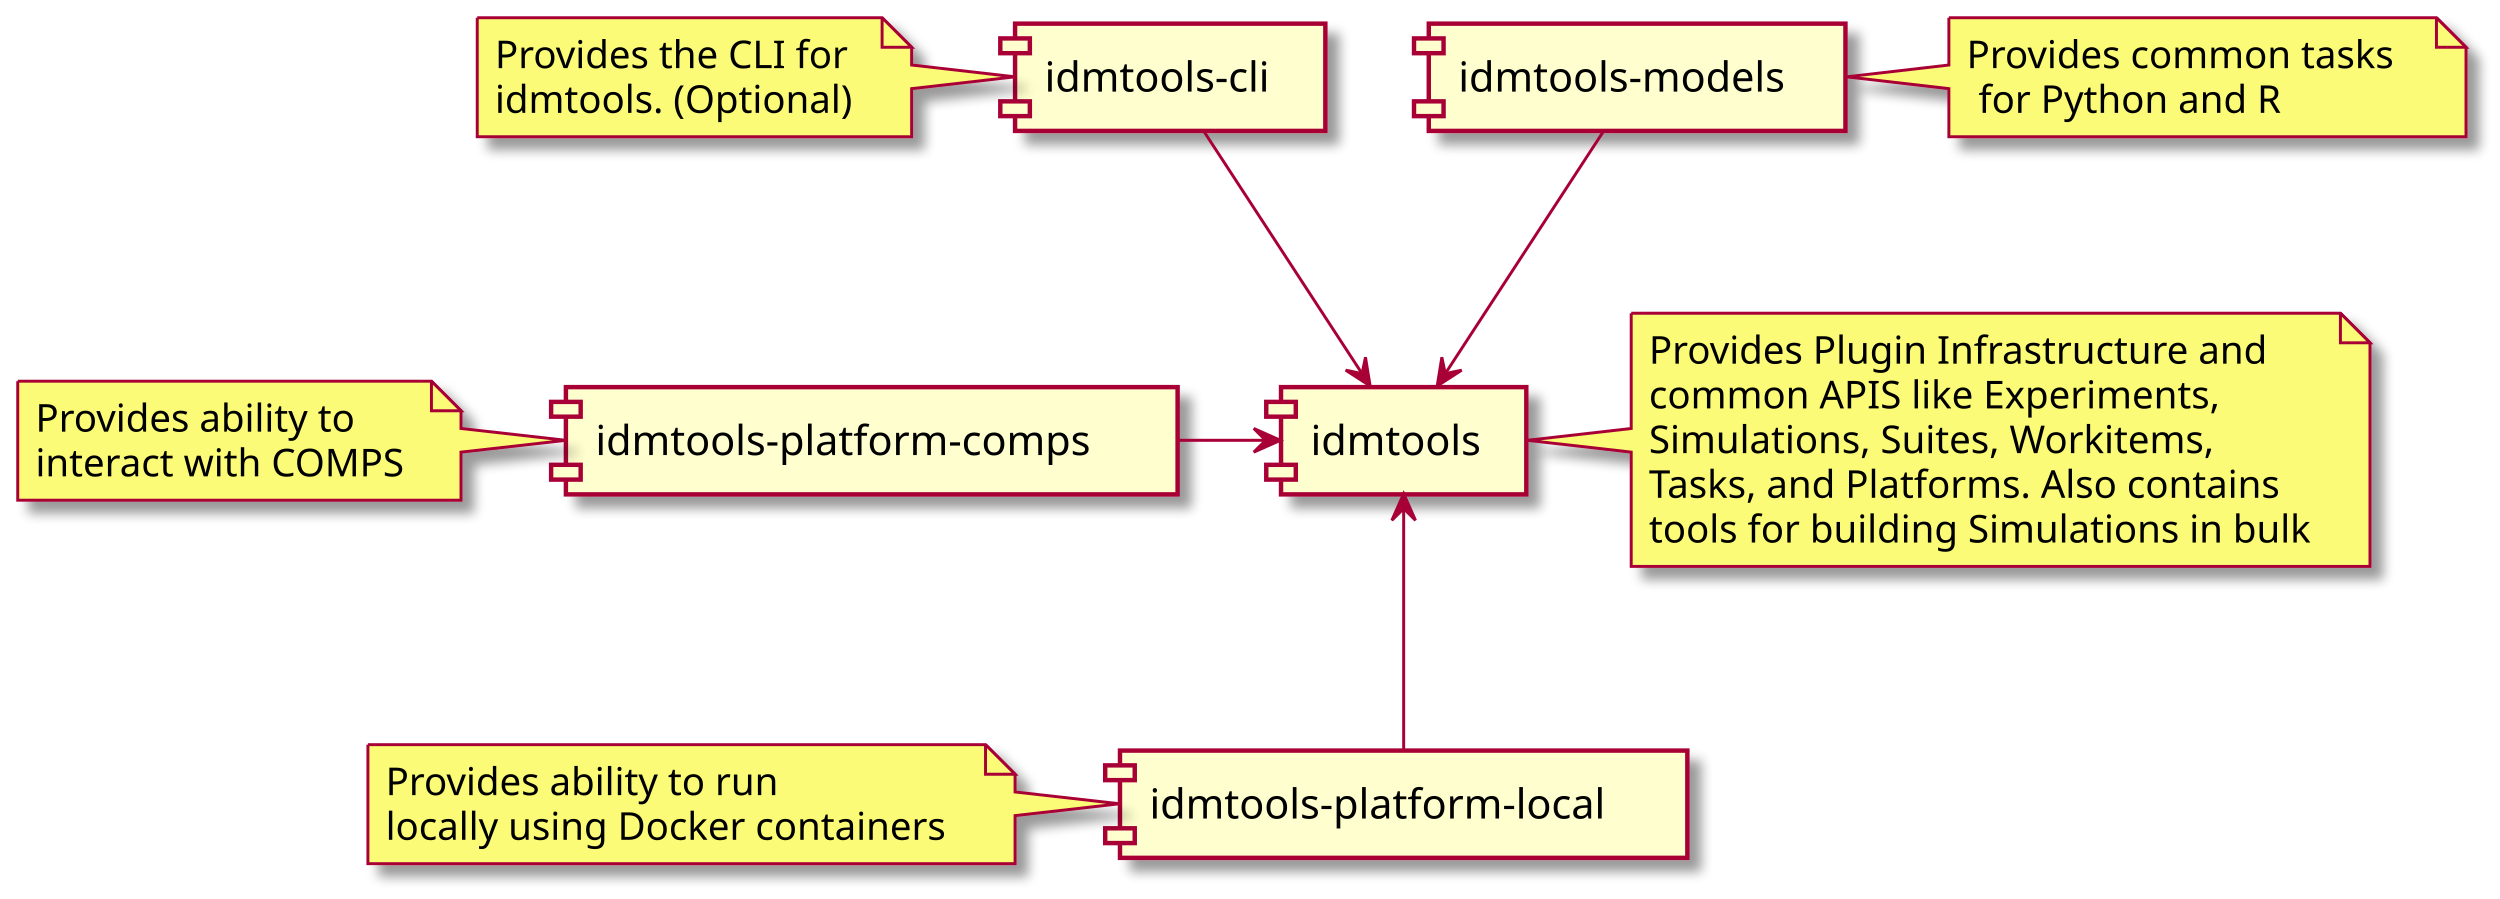
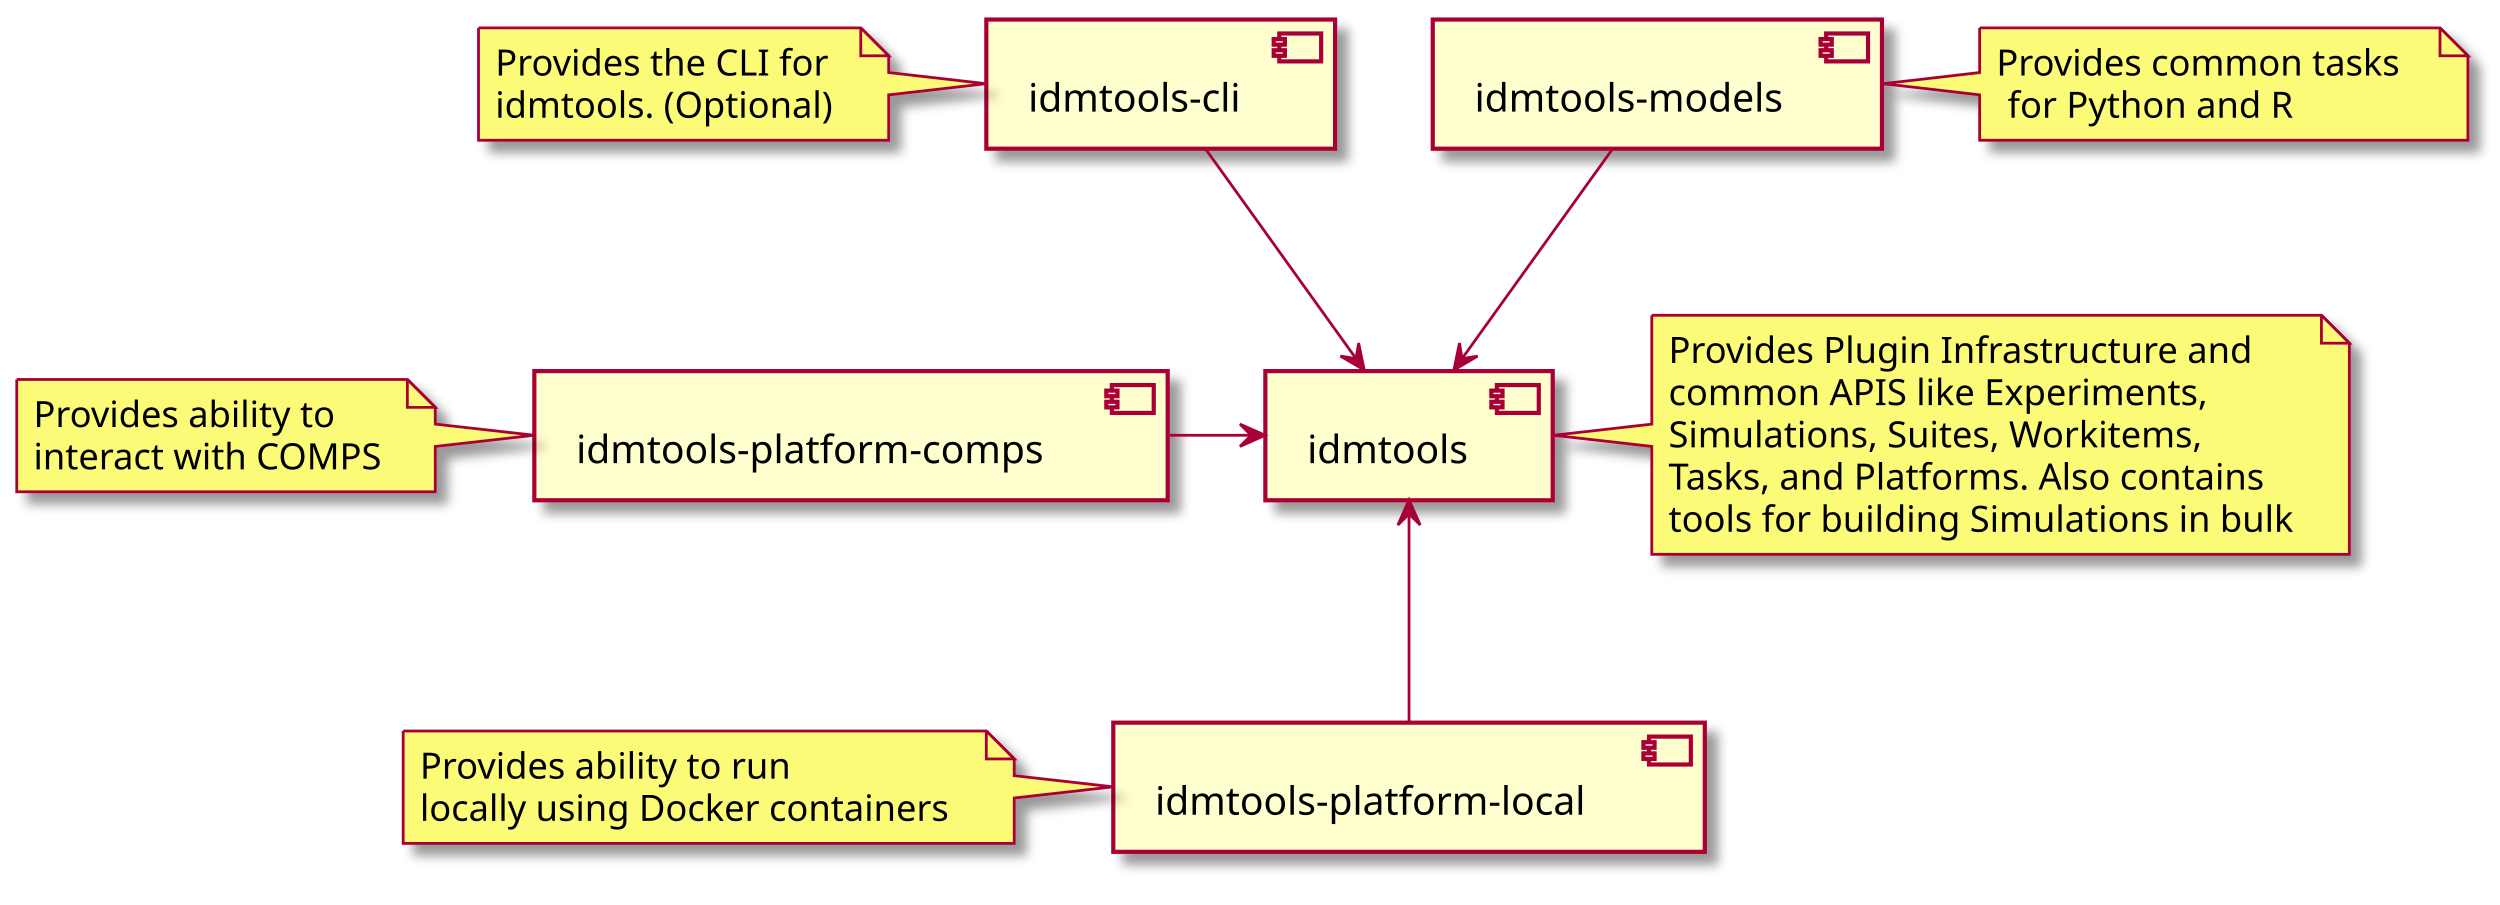
- <svg xmlns="http://www.w3.org/2000/svg" contentScriptType="application/ecmascript" contentStyleType="text/css" height="304px" preserveAspectRatio="none" style="width:846px;height:304px;" version="1.1" viewBox="0 0 846 304" width="846px" zoomAndPan="magnify">
+ <svg xmlns="http://www.w3.org/2000/svg" contentScriptType="application/ecmascript" contentStyleType="text/css" height="324px" preserveAspectRatio="none" style="width:896px;height:324px;" version="1.1" viewBox="0 0 896 324" width="896px" zoomAndPan="magnify">
  <defs>
    <filter height="300%" id="f10xip8qwks1hd" width="300%" x="-1" y="-1">
      <feGaussianBlur result="blurOut" stdDeviation="2.0" />
      <feColorMatrix in="blurOut" result="blurOut2" type="matrix" values="0 0 0 0 0 0 0 0 0 0 0 0 0 0 0 0 0 0 .4 0" />
      <feOffset dx="4.0" dy="4.0" in="blurOut2" result="blurOut3" />
      <feBlend in="SourceGraphic" in2="blurOut3" mode="normal" />
    </filter>
  </defs>
  <g>
-     <rect fill="#FEFECE" filter="url(#f10xip8qwks1hd)" height="36.297" style="stroke: #A80036; stroke-width: 1.5;" width="83" x="433.5" y="131" />
-     <rect fill="#FEFECE" height="5" style="stroke: #A80036; stroke-width: 1.5;" width="10" x="428.5" y="136" />
-     <rect fill="#FEFECE" height="5" style="stroke: #A80036; stroke-width: 1.5;" width="10" x="428.5" y="157.297" />
-     <text fill="#000000" font-family="sans-serif" font-size="14" lengthAdjust="spacingAndGlyphs" textLength="63" x="443.5" y="153.995">idmtools</text>
-     <path d="M552,106 L552,145 L516.82,149 L552,153 L552,191.664 A0,0 0 0 0 552,191.664 L802,191.664 A0,0 0 0 0 802,191.664 L802,116 L792,106 L552,106 A0,0 0 0 0 552,106 " fill="#FBFB77" filter="url(#f10xip8qwks1hd)" style="stroke: #A80036; stroke-width: 1.0;" />
-     <path d="M792,106 L792,116 L802,116 L792,106 " fill="#FBFB77" style="stroke: #A80036; stroke-width: 1.0;" />
-     <text fill="#000000" font-family="sans-serif" font-size="13" lengthAdjust="spacingAndGlyphs" textLength="216" x="558" y="123.067">Provides Plugin Infrastructure and</text>
-     <text fill="#000000" font-family="sans-serif" font-size="13" lengthAdjust="spacingAndGlyphs" textLength="203" x="558" y="138.2">common APIS like Experiments,</text>
-     <text fill="#000000" font-family="sans-serif" font-size="13" lengthAdjust="spacingAndGlyphs" textLength="202" x="558" y="153.333">Simulations, Suites, Workitems,</text>
-     <text fill="#000000" font-family="sans-serif" font-size="13" lengthAdjust="spacingAndGlyphs" textLength="228" x="558" y="168.465">Tasks, and Platforms. Also contains</text>
-     <text fill="#000000" font-family="sans-serif" font-size="13" lengthAdjust="spacingAndGlyphs" textLength="229" x="558" y="183.598">tools for building Simulations in bulk</text>
-     <rect fill="#FEFECE" filter="url(#f10xip8qwks1hd)" height="36.297" style="stroke: #A80036; stroke-width: 1.5;" width="105" x="343.5" y="8" />
-     <rect fill="#FEFECE" height="5" style="stroke: #A80036; stroke-width: 1.5;" width="10" x="338.5" y="13" />
-     <rect fill="#FEFECE" height="5" style="stroke: #A80036; stroke-width: 1.5;" width="10" x="338.5" y="34.297" />
-     <text fill="#000000" font-family="sans-serif" font-size="14" lengthAdjust="spacingAndGlyphs" textLength="85" x="353.5" y="30.995">idmtools-cli</text>
-     <path d="M161.5,6 L161.5,46.266 A0,0 0 0 0 161.5,46.266 L308.5,46.266 A0,0 0 0 0 308.5,46.266 L308.5,30 L343.413,26 L308.5,22 L308.5,16 L298.5,6 L161.5,6 A0,0 0 0 0 161.5,6 " fill="#FBFB77" filter="url(#f10xip8qwks1hd)" style="stroke: #A80036; stroke-width: 1.0;" />
-     <path d="M298.5,6 L298.5,16 L308.5,16 L298.5,6 " fill="#FBFB77" style="stroke: #A80036; stroke-width: 1.0;" />
-     <text fill="#000000" font-family="sans-serif" font-size="13" lengthAdjust="spacingAndGlyphs" textLength="125" x="167.5" y="23.067">Provides the CLI for</text>
-     <text fill="#000000" font-family="sans-serif" font-size="13" lengthAdjust="spacingAndGlyphs" textLength="126" x="167.5" y="38.2">idmtools. (Optional)</text>
-     <rect fill="#FEFECE" filter="url(#f10xip8qwks1hd)" height="36.297" style="stroke: #A80036; stroke-width: 1.5;" width="141" x="483.5" y="8" />
-     <rect fill="#FEFECE" height="5" style="stroke: #A80036; stroke-width: 1.5;" width="10" x="478.5" y="13" />
-     <rect fill="#FEFECE" height="5" style="stroke: #A80036; stroke-width: 1.5;" width="10" x="478.5" y="34.297" />
-     <text fill="#000000" font-family="sans-serif" font-size="14" lengthAdjust="spacingAndGlyphs" textLength="121" x="493.5" y="30.995">idmtools-models</text>
-     <path d="M659.5,6 L659.5,22 L624.867,26 L659.5,30 L659.5,46.266 A0,0 0 0 0 659.5,46.266 L834.5,46.266 A0,0 0 0 0 834.5,46.266 L834.5,16 L824.5,6 L659.5,6 A0,0 0 0 0 659.5,6 " fill="#FBFB77" filter="url(#f10xip8qwks1hd)" style="stroke: #A80036; stroke-width: 1.0;" />
-     <path d="M824.5,6 L824.5,16 L834.5,16 L824.5,6 " fill="#FBFB77" style="stroke: #A80036; stroke-width: 1.0;" />
-     <text fill="#000000" font-family="sans-serif" font-size="13" lengthAdjust="spacingAndGlyphs" textLength="154" x="665.5" y="23.067">Provides common tasks</text>
-     <text fill="#000000" font-family="sans-serif" font-size="13" lengthAdjust="spacingAndGlyphs" textLength="108" x="669.5" y="38.2">for Python and R</text>
-     <rect fill="#FEFECE" filter="url(#f10xip8qwks1hd)" height="36.297" style="stroke: #A80036; stroke-width: 1.5;" width="207" x="191.5" y="131" />
-     <rect fill="#FEFECE" height="5" style="stroke: #A80036; stroke-width: 1.5;" width="10" x="186.5" y="136" />
-     <rect fill="#FEFECE" height="5" style="stroke: #A80036; stroke-width: 1.5;" width="10" x="186.5" y="157.297" />
-     <text fill="#000000" font-family="sans-serif" font-size="14" lengthAdjust="spacingAndGlyphs" textLength="187" x="201.5" y="153.995">idmtools-platform-comps</text>
-     <path d="M6,129 L6,169.266 A0,0 0 0 0 6,169.266 L156,169.266 A0,0 0 0 0 156,169.266 L156,153 L191.468,149 L156,145 L156,139 L146,129 L6,129 A0,0 0 0 0 6,129 " fill="#FBFB77" filter="url(#f10xip8qwks1hd)" style="stroke: #A80036; stroke-width: 1.0;" />
-     <path d="M146,129 L146,139 L156,139 L146,129 " fill="#FBFB77" style="stroke: #A80036; stroke-width: 1.0;" />
-     <text fill="#000000" font-family="sans-serif" font-size="13" lengthAdjust="spacingAndGlyphs" textLength="114" x="12" y="146.067">Provides ability to</text>
-     <text fill="#000000" font-family="sans-serif" font-size="13" lengthAdjust="spacingAndGlyphs" textLength="129" x="12" y="161.2">interact with COMPS</text>
-     <rect fill="#FEFECE" filter="url(#f10xip8qwks1hd)" height="36.297" style="stroke: #A80036; stroke-width: 1.5;" width="192" x="379" y="254" />
-     <rect fill="#FEFECE" height="5" style="stroke: #A80036; stroke-width: 1.5;" width="10" x="374" y="259" />
-     <rect fill="#FEFECE" height="5" style="stroke: #A80036; stroke-width: 1.5;" width="10" x="374" y="280.297" />
-     <text fill="#000000" font-family="sans-serif" font-size="14" lengthAdjust="spacingAndGlyphs" textLength="172" x="389" y="276.995">idmtools-platform-local</text>
-     <path d="M124.5,252 L124.5,292.266 A0,0 0 0 0 124.5,292.266 L343.5,292.266 A0,0 0 0 0 343.5,292.266 L343.5,276 L378.814,272 L343.5,268 L343.5,262 L333.5,252 L124.5,252 A0,0 0 0 0 124.5,252 " fill="#FBFB77" filter="url(#f10xip8qwks1hd)" style="stroke: #A80036; stroke-width: 1.0;" />
-     <path d="M333.5,252 L333.5,262 L343.5,262 L333.5,252 " fill="#FBFB77" style="stroke: #A80036; stroke-width: 1.0;" />
-     <text fill="#000000" font-family="sans-serif" font-size="13" lengthAdjust="spacingAndGlyphs" textLength="139" x="130.5" y="269.067">Provides ability to run</text>
-     <text fill="#000000" font-family="sans-serif" font-size="13" lengthAdjust="spacingAndGlyphs" textLength="198" x="130.5" y="284.2">locally using Docker containers</text>
-     <path d="M407.151,44.08 C421.245,65.667 445.517,102.842 460.888,126.385 " fill="none" id="idmtools-cli-&gt;idmtools" style="stroke: #A80036; stroke-width: 1.0;" />
-     <polygon fill="#A80036" points="463.65,130.615,462.081,120.892,460.917,126.428,455.381,125.264,463.65,130.615" style="stroke: #A80036; stroke-width: 1.0;" />
-     <path d="M542.849,44.08 C528.755,65.667 504.483,102.842 489.112,126.385 " fill="none" id="idmtools-models-&gt;idmtools" style="stroke: #A80036; stroke-width: 1.0;" />
-     <polygon fill="#A80036" points="486.35,130.615,494.619,125.264,489.083,126.428,487.919,120.892,486.35,130.615" style="stroke: #A80036; stroke-width: 1.0;" />
-     <path d="M398.711,149 C408.523,149 418.336,149 428.148,149 " fill="none" id="idmtools-platform-comps-&gt;idmtools" style="stroke: #A80036; stroke-width: 1.0;" />
-     <polygon fill="#A80036" points="433.279,149,424.279,145,428.279,149,424.279,153,433.279,149" style="stroke: #A80036; stroke-width: 1.0;" />
-     <path d="M475,172.165 C475,195.622 475,232.153 475,253.615 " fill="none" id="idmtools&lt;-idmtools-platform-local" style="stroke: #A80036; stroke-width: 1.0;" />
-     <polygon fill="#A80036" points="475,167.08,471,176.08,475,172.08,479,176.08,475,167.08" style="stroke: #A80036; stroke-width: 1.0;" />
+     <rect fill="#FEFECE" filter="url(#f10xip8qwks1hd)" height="46.297" style="stroke: #A80036; stroke-width: 1.5;" width="103" x="453.5" y="133" />
+     <rect fill="#FEFECE" height="10" style="stroke: #A80036; stroke-width: 1.5;" width="15" x="536.5" y="138" />
+     <rect fill="#FEFECE" height="2" style="stroke: #A80036; stroke-width: 1.5;" width="4" x="534.5" y="140" />
+     <rect fill="#FEFECE" height="2" style="stroke: #A80036; stroke-width: 1.5;" width="4" x="534.5" y="144" />
+     <text fill="#000000" font-family="sans-serif" font-size="14" lengthAdjust="spacingAndGlyphs" textLength="63" x="468.5" y="165.995">idmtools</text>
+     <path d="M592,113 L592,152 L556.758,156 L592,160 L592,198.664 A0,0 0 0 0 592,198.664 L842,198.664 A0,0 0 0 0 842,198.664 L842,123 L832,113 L592,113 A0,0 0 0 0 592,113 " fill="#FBFB77" filter="url(#f10xip8qwks1hd)" style="stroke: #A80036; stroke-width: 1.0;" />
+     <path d="M832,113 L832,123 L842,123 L832,113 " fill="#FBFB77" style="stroke: #A80036; stroke-width: 1.0;" />
+     <text fill="#000000" font-family="sans-serif" font-size="13" lengthAdjust="spacingAndGlyphs" textLength="216" x="598" y="130.067">Provides Plugin Infrastructure and</text>
+     <text fill="#000000" font-family="sans-serif" font-size="13" lengthAdjust="spacingAndGlyphs" textLength="203" x="598" y="145.2">common APIS like Experiments,</text>
+     <text fill="#000000" font-family="sans-serif" font-size="13" lengthAdjust="spacingAndGlyphs" textLength="202" x="598" y="160.333">Simulations, Suites, Workitems,</text>
+     <text fill="#000000" font-family="sans-serif" font-size="13" lengthAdjust="spacingAndGlyphs" textLength="228" x="598" y="175.465">Tasks, and Platforms. Also contains</text>
+     <text fill="#000000" font-family="sans-serif" font-size="13" lengthAdjust="spacingAndGlyphs" textLength="229" x="598" y="190.598">tools for building Simulations in bulk</text>
+     <rect fill="#FEFECE" filter="url(#f10xip8qwks1hd)" height="46.297" style="stroke: #A80036; stroke-width: 1.5;" width="125" x="353.5" y="7" />
+     <rect fill="#FEFECE" height="10" style="stroke: #A80036; stroke-width: 1.5;" width="15" x="458.5" y="12" />
+     <rect fill="#FEFECE" height="2" style="stroke: #A80036; stroke-width: 1.5;" width="4" x="456.5" y="14" />
+     <rect fill="#FEFECE" height="2" style="stroke: #A80036; stroke-width: 1.5;" width="4" x="456.5" y="18" />
+     <text fill="#000000" font-family="sans-serif" font-size="14" lengthAdjust="spacingAndGlyphs" textLength="85" x="368.5" y="39.995">idmtools-cli</text>
+     <path d="M171.5,10 L171.5,50.266 A0,0 0 0 0 171.5,50.266 L318.5,50.266 A0,0 0 0 0 318.5,50.266 L318.5,34 L353.358,30 L318.5,26 L318.5,20 L308.5,10 L171.5,10 A0,0 0 0 0 171.5,10 " fill="#FBFB77" filter="url(#f10xip8qwks1hd)" style="stroke: #A80036; stroke-width: 1.0;" />
+     <path d="M308.5,10 L308.5,20 L318.5,20 L308.5,10 " fill="#FBFB77" style="stroke: #A80036; stroke-width: 1.0;" />
+     <text fill="#000000" font-family="sans-serif" font-size="13" lengthAdjust="spacingAndGlyphs" textLength="125" x="177.5" y="27.067">Provides the CLI for</text>
+     <text fill="#000000" font-family="sans-serif" font-size="13" lengthAdjust="spacingAndGlyphs" textLength="126" x="177.5" y="42.2">idmtools. (Optional)</text>
+     <rect fill="#FEFECE" filter="url(#f10xip8qwks1hd)" height="46.297" style="stroke: #A80036; stroke-width: 1.5;" width="161" x="513.5" y="7" />
+     <rect fill="#FEFECE" height="10" style="stroke: #A80036; stroke-width: 1.5;" width="15" x="654.5" y="12" />
+     <rect fill="#FEFECE" height="2" style="stroke: #A80036; stroke-width: 1.5;" width="4" x="652.5" y="14" />
+     <rect fill="#FEFECE" height="2" style="stroke: #A80036; stroke-width: 1.5;" width="4" x="652.5" y="18" />
+     <text fill="#000000" font-family="sans-serif" font-size="14" lengthAdjust="spacingAndGlyphs" textLength="121" x="528.5" y="39.995">idmtools-models</text>
+     <path d="M709.5,10 L709.5,26 L674.883,30 L709.5,34 L709.5,50.266 A0,0 0 0 0 709.5,50.266 L884.5,50.266 A0,0 0 0 0 884.5,50.266 L884.5,20 L874.5,10 L709.5,10 A0,0 0 0 0 709.5,10 " fill="#FBFB77" filter="url(#f10xip8qwks1hd)" style="stroke: #A80036; stroke-width: 1.0;" />
+     <path d="M874.5,10 L874.5,20 L884.5,20 L874.5,10 " fill="#FBFB77" style="stroke: #A80036; stroke-width: 1.0;" />
+     <text fill="#000000" font-family="sans-serif" font-size="13" lengthAdjust="spacingAndGlyphs" textLength="154" x="715.5" y="27.067">Provides common tasks</text>
+     <text fill="#000000" font-family="sans-serif" font-size="13" lengthAdjust="spacingAndGlyphs" textLength="108" x="719.5" y="42.2">for Python and R</text>
+     <rect fill="#FEFECE" filter="url(#f10xip8qwks1hd)" height="46.297" style="stroke: #A80036; stroke-width: 1.5;" width="227" x="191.5" y="133" />
+     <rect fill="#FEFECE" height="10" style="stroke: #A80036; stroke-width: 1.5;" width="15" x="398.5" y="138" />
+     <rect fill="#FEFECE" height="2" style="stroke: #A80036; stroke-width: 1.5;" width="4" x="396.5" y="140" />
+     <rect fill="#FEFECE" height="2" style="stroke: #A80036; stroke-width: 1.5;" width="4" x="396.5" y="144" />
+     <text fill="#000000" font-family="sans-serif" font-size="14" lengthAdjust="spacingAndGlyphs" textLength="187" x="206.5" y="165.995">idmtools-platform-comps</text>
+     <path d="M6,136 L6,176.266 A0,0 0 0 0 6,176.266 L156,176.266 A0,0 0 0 0 156,176.266 L156,160 L191.404,156 L156,152 L156,146 L146,136 L6,136 A0,0 0 0 0 6,136 " fill="#FBFB77" filter="url(#f10xip8qwks1hd)" style="stroke: #A80036; stroke-width: 1.0;" />
+     <path d="M146,136 L146,146 L156,146 L146,136 " fill="#FBFB77" style="stroke: #A80036; stroke-width: 1.0;" />
+     <text fill="#000000" font-family="sans-serif" font-size="13" lengthAdjust="spacingAndGlyphs" textLength="114" x="12" y="153.067">Provides ability to</text>
+     <text fill="#000000" font-family="sans-serif" font-size="13" lengthAdjust="spacingAndGlyphs" textLength="129" x="12" y="168.2">interact with COMPS</text>
+     <rect fill="#FEFECE" filter="url(#f10xip8qwks1hd)" height="46.297" style="stroke: #A80036; stroke-width: 1.5;" width="212" x="399" y="259" />
+     <rect fill="#FEFECE" height="10" style="stroke: #A80036; stroke-width: 1.5;" width="15" x="591" y="264" />
+     <rect fill="#FEFECE" height="2" style="stroke: #A80036; stroke-width: 1.5;" width="4" x="589" y="266" />
+     <rect fill="#FEFECE" height="2" style="stroke: #A80036; stroke-width: 1.5;" width="4" x="589" y="270" />
+     <text fill="#000000" font-family="sans-serif" font-size="14" lengthAdjust="spacingAndGlyphs" textLength="172" x="414" y="291.995">idmtools-platform-local</text>
+     <path d="M144.5,262 L144.5,302.266 A0,0 0 0 0 144.5,302.266 L363.5,302.266 A0,0 0 0 0 363.5,302.266 L363.5,286 L398.834,282 L363.5,278 L363.5,272 L353.5,262 L144.5,262 A0,0 0 0 0 144.5,262 " fill="#FBFB77" filter="url(#f10xip8qwks1hd)" style="stroke: #A80036; stroke-width: 1.0;" />
+     <path d="M353.5,262 L353.5,272 L363.5,272 L353.5,262 " fill="#FBFB77" style="stroke: #A80036; stroke-width: 1.0;" />
+     <text fill="#000000" font-family="sans-serif" font-size="13" lengthAdjust="spacingAndGlyphs" textLength="139" x="150.5" y="279.067">Provides ability to run</text>
+     <text fill="#000000" font-family="sans-serif" font-size="13" lengthAdjust="spacingAndGlyphs" textLength="198" x="150.5" y="294.2">locally using Docker containers</text>
+     <path d="M431.911,53.169 C447.068,74.285 469.897,106.093 486.001,128.529 " fill="none" id="idmtools-cli-&gt;idmtools" style="stroke: #A80036; stroke-width: 1.0;" />
+     <polygon fill="#A80036" points="488.926,132.605,486.927,122.961,486.01,128.543,480.428,127.627,488.926,132.605" style="stroke: #A80036; stroke-width: 1.0;" />
+     <path d="M578.089,53.169 C562.932,74.285 540.103,106.093 523.999,128.529 " fill="none" id="idmtools-models-&gt;idmtools" style="stroke: #A80036; stroke-width: 1.0;" />
+     <polygon fill="#A80036" points="521.074,132.605,529.572,127.627,523.99,128.543,523.073,122.961,521.074,132.605" style="stroke: #A80036; stroke-width: 1.0;" />
+     <path d="M418.672,156 C428.531,156 438.39,156 448.25,156 " fill="none" id="idmtools-platform-comps-&gt;idmtools" style="stroke: #A80036; stroke-width: 1.0;" />
+     <polygon fill="#A80036" points="453.405,156,444.405,152,448.405,156,444.405,160,453.405,156" style="stroke: #A80036; stroke-width: 1.0;" />
+     <path d="M505,184.353 C505,206.654 505,237.764 505,258.605 " fill="none" id="idmtools&lt;-idmtools-platform-local" style="stroke: #A80036; stroke-width: 1.0;" />
+     <polygon fill="#A80036" points="505,179.169,501,188.169,505,184.169,509,188.169,505,179.169" style="stroke: #A80036; stroke-width: 1.0;" />
  </g>
</svg>
